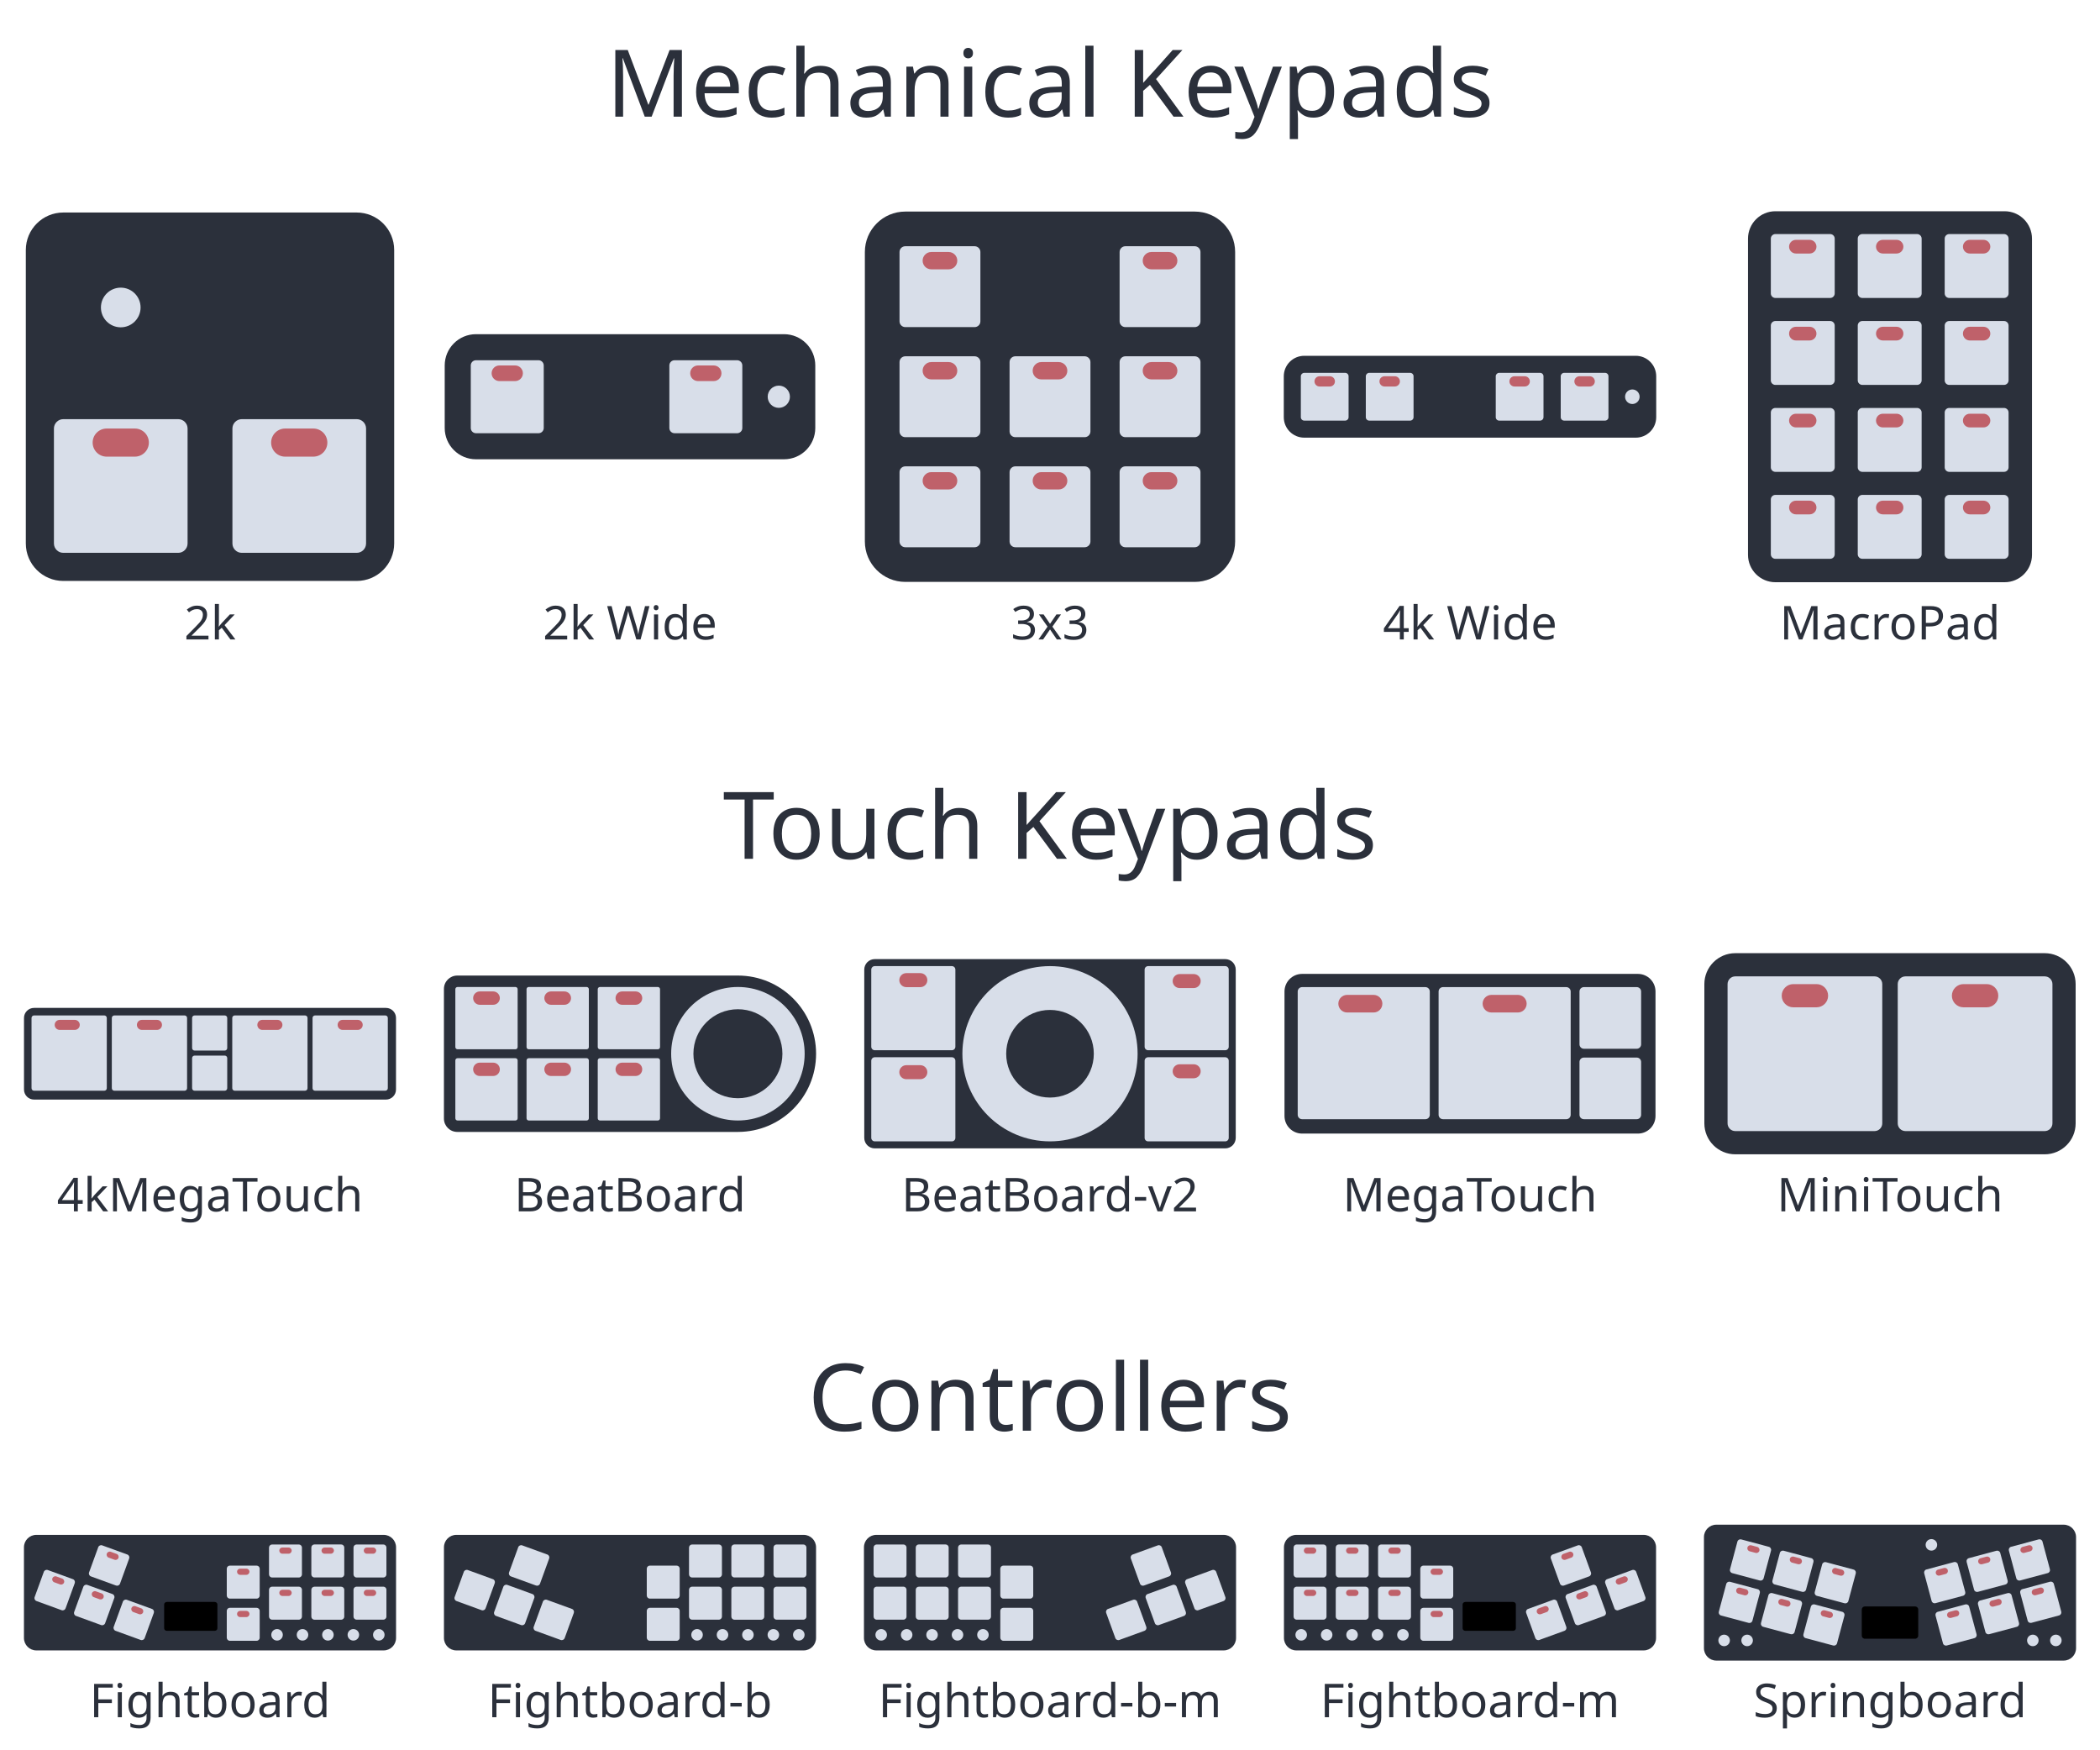
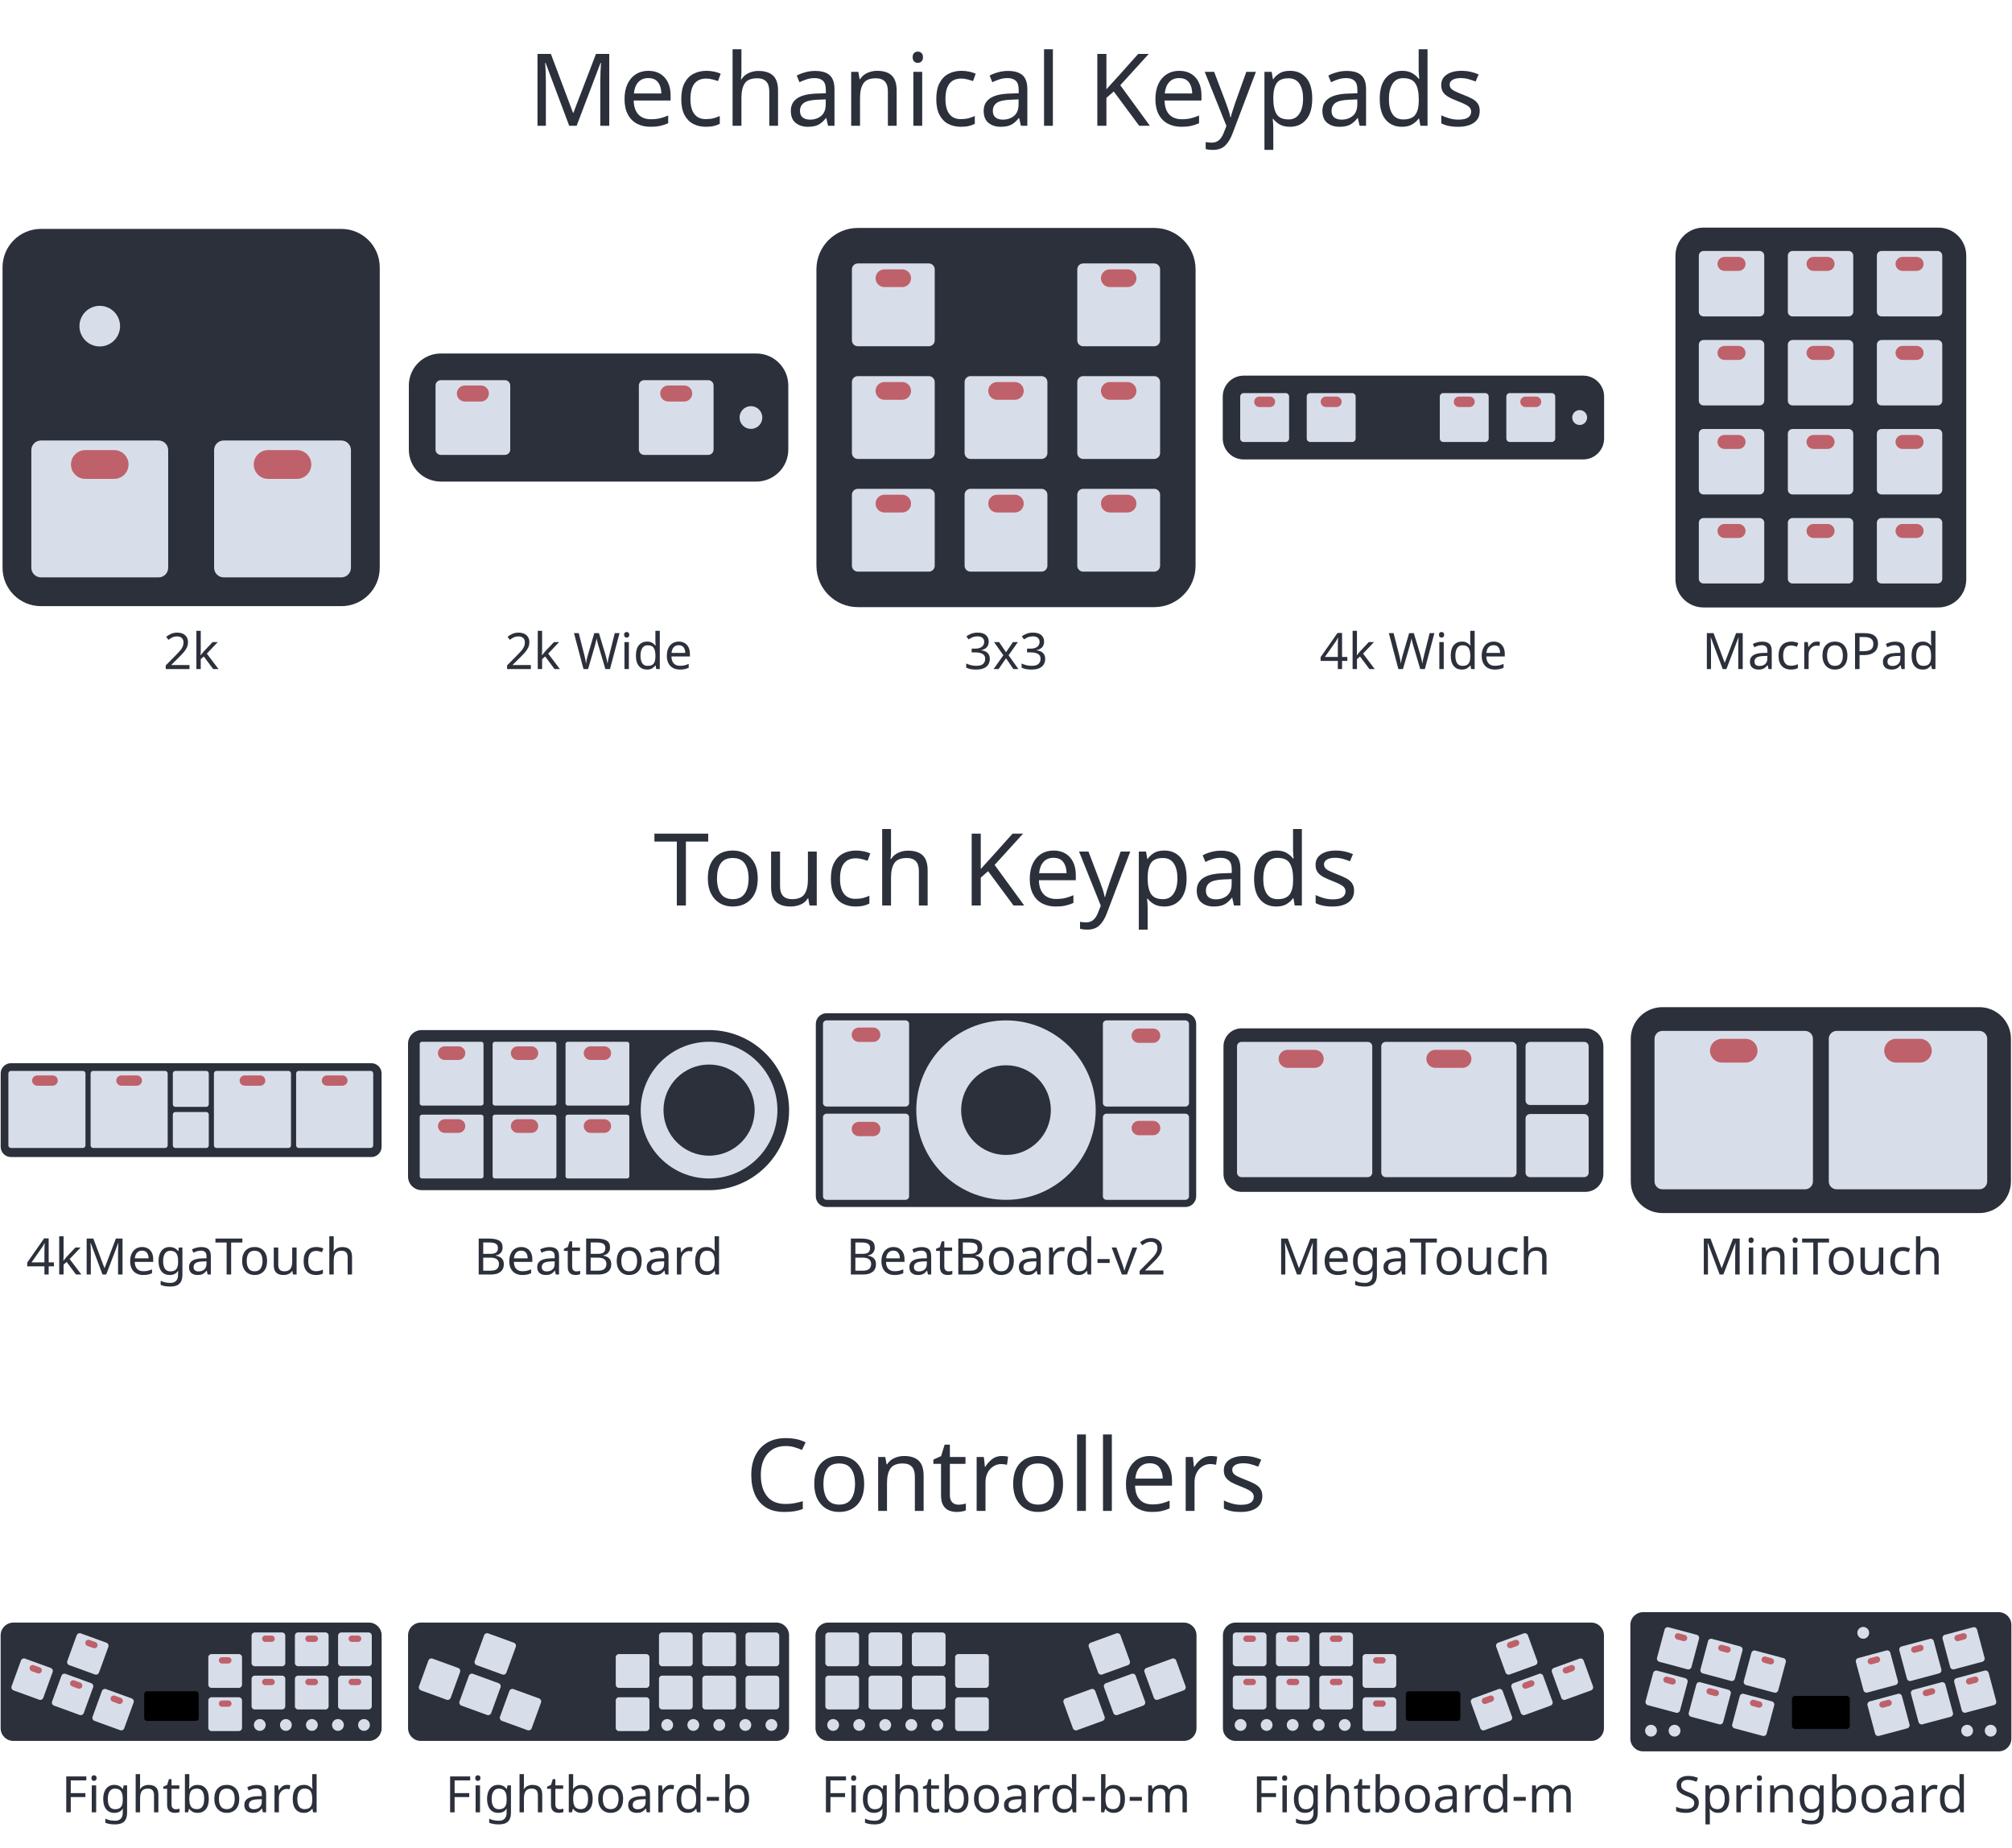
- <svg xmlns="http://www.w3.org/2000/svg" viewBox="0 0 900 749.837" width="900" height="749.837">
-   <text x="450" y="50" font-family="Nunito, sans-serif" font-size="40" fill="#2b303b" text-anchor="middle">Mechanical Keypads</text>
-   <g transform="translate(10.0023,90) scale(1.06245)">
+ <svg xmlns="http://www.w3.org/2000/svg" viewBox="0 0 800 734.545" width="800" height="734.545">
+   <text x="400" y="50" font-family="Nunito, sans-serif" font-size="40" fill="#2b303b" text-anchor="middle">Mechanical Keypads</text>
+   <g transform="translate(0.00220034,90) scale(1.00933)">
    <g transform="translate(-0,-0)">
      <g transform="translate(1,1)">
        <rect x="0" y="0" width="148.591" height="148.595" rx="15.118" ry="15.118" style="fill:#2b303b;stroke:none" />
      </g>
      <g transform="translate(1,1)">
        <rect x="11.339" y="83.343" width="53.913" height="53.913" rx="3.78" ry="3.78" style="fill:#d8dee9;stroke:none" />
        <rect x="83.339" y="83.343" width="53.913" height="53.913" rx="3.78" ry="3.78" style="fill:#d8dee9;stroke:none" />
        <circle cx="38.295" cy="38.3" r="8" style="fill:#d8dee9;stroke:none" />
      </g>
      <g transform="translate(1,1)">
        <rect x="26.957" y="87.123" width="22.677" height="11.339" rx="5.669" ry="5.669" style="fill:#bf616a;stroke:none" />
        <rect x="98.957" y="87.123" width="22.677" height="11.339" rx="5.669" ry="5.669" style="fill:#bf616a;stroke:none" />
      </g>
    </g>
  </g>
-   <text x="90" y="274" font-family="Nunito, sans-serif" font-size="20" fill="#2b303b" text-anchor="middle">2k</text>
-   <g transform="translate(190,142.607) scale(0.591007)">
+   <text x="76" y="266" font-family="Nunito, sans-serif" font-size="20" fill="#2b303b" text-anchor="middle">2k</text>
+   <g transform="translate(162,139.976) scale(0.561457)">
    <g transform="translate(-0,-0)">
      <rect x="1" y="1" width="268.724" height="90.7" rx="22.677" ry="22.677" style="fill:#2b303b;stroke:none" />
      <g>
        <rect x="19.898" y="19.89" width="52.913" height="52.92" rx="3.78" ry="3.78" style="fill:#d8dee9;stroke:none" />
        <rect x="163.897" y="19.89" width="52.914" height="52.92" rx="3.78" ry="3.78" style="fill:#d8dee9;stroke:none" />
        <ellipse rx="8.059" ry="8.059" cx="243.268" cy="46.35" style="fill:#d8dee9;stroke:none" />
      </g>
      <g>
        <rect x="35.016" y="23.67" width="22.677" height="11.339" rx="5.669" ry="5.669" style="fill:#bf616a;stroke:none" />
        <rect x="179.016" y="23.67" width="22.677" height="11.339" rx="5.669" ry="5.669" style="fill:#bf616a;stroke:none" />
      </g>
    </g>
  </g>
-   <text x="270" y="274" font-family="Nunito, sans-serif" font-size="20" fill="#2b303b" text-anchor="middle">2k Wide</text>
-   <g transform="translate(370,90) scale(2.47566)">
+   <text x="238" y="266" font-family="Nunito, sans-serif" font-size="20" fill="#2b303b" text-anchor="middle">2k Wide</text>
+   <g transform="translate(324,90) scale(2.35188)">
    <g transform="translate(-0,-0)">
      <rect x="29.525" y="64.73" width="64.1" height="64.1" ry="7" transform="translate(-29.2602,-64.46494)" style="fill:#2b303b;stroke:none" />
      <g transform="translate(-29.2602,-64.46494)">
        <rect x="35.525" y="70.73" width="14" height="14" rx="1" ry="1" style="fill:#d8dee9;stroke:none" />
        <rect x="73.625" y="70.73" width="14" height="14" rx="1" ry="1" style="fill:#d8dee9;stroke:none" />
        <rect x="35.525" y="89.78" width="14" height="14" rx="1" ry="1" style="fill:#d8dee9;stroke:none" />
        <rect x="54.575" y="89.78" width="14" height="14" rx="1" ry="1" style="fill:#d8dee9;stroke:none" />
        <rect x="73.625" y="89.78" width="14" height="14" rx="1" ry="1" style="fill:#d8dee9;stroke:none" />
        <rect x="35.525" y="108.83" width="14" height="14" rx="1" ry="1" style="fill:#d8dee9;stroke:none" />
        <rect x="54.575" y="108.83" width="14" height="14" rx="1" ry="1" style="fill:#d8dee9;stroke:none" />
        <rect x="73.625" y="108.83" width="14" height="14" rx="1" ry="1" style="fill:#d8dee9;stroke:none" />
      </g>
      <g>
        <rect x="39.525" y="71.73" width="6" height="3" rx="1.5" ry="1.5" transform="translate(-29.2602,-64.46494)" style="fill:#bf616a;stroke:none" />
        <rect x="77.625" y="71.73" width="6" height="3" rx="1.5" ry="1.5" transform="translate(-29.2602,-64.46494)" style="fill:#bf616a;stroke:none" />
        <rect x="39.525" y="90.78" width="6" height="3" rx="1.5" ry="1.5" transform="translate(-29.2602,-64.46494)" style="fill:#bf616a;stroke:none" />
        <rect x="58.575" y="90.78" width="6" height="3" rx="1.5" ry="1.5" transform="translate(-29.2602,-64.46494)" style="fill:#bf616a;stroke:none" />
        <rect x="77.625" y="90.78" width="6" height="3" rx="1.5" ry="1.5" transform="translate(-29.2602,-64.46494)" style="fill:#bf616a;stroke:none" />
        <rect x="39.525" y="109.83" width="6" height="3" rx="1.5" ry="1.5" transform="translate(-29.2602,-64.46494)" style="fill:#bf616a;stroke:none" />
        <rect x="58.575" y="109.83" width="6" height="3" rx="1.5" ry="1.5" transform="translate(-29.2602,-64.46494)" style="fill:#bf616a;stroke:none" />
        <rect x="77.625" y="109.83" width="6" height="3" rx="1.5" ry="1.5" transform="translate(-29.2602,-64.46494)" style="fill:#bf616a;stroke:none" />
      </g>
    </g>
  </g>
-   <text x="450" y="274" font-family="Nunito, sans-serif" font-size="20" fill="#2b303b" text-anchor="middle">3x3</text>
-   <g transform="translate(550,152.268) scale(0.386731)">
+   <text x="400" y="266" font-family="Nunito, sans-serif" font-size="20" fill="#2b303b" text-anchor="middle">3x3</text>
+   <g transform="translate(486,149.155) scale(0.367394)">
    <g transform="translate(-0,-0)">
      <rect x="0.5" y="0.5" width="412.724" height="90.7" rx="22.677" ry="22.677" style="fill:#2b303b;stroke:none" />
      <g>
        <rect x="19.398" y="19.39" width="52.913" height="52.92" rx="3.78" ry="3.78" style="fill:#d8dee9;stroke:none" />
        <rect x="91.398" y="19.39" width="52.913" height="52.92" rx="3.78" ry="3.78" style="fill:#d8dee9;stroke:none" />
        <rect x="235.397" y="19.39" width="52.914" height="52.92" rx="3.78" ry="3.78" style="fill:#d8dee9;stroke:none" />
        <rect x="307.397" y="19.39" width="52.914" height="52.92" rx="3.78" ry="3.78" style="fill:#d8dee9;stroke:none" />
        <ellipse rx="8.059" ry="8.059" cx="386.768" cy="45.85" style="fill:#d8dee9;stroke:none" />
      </g>
      <g>
        <rect x="34.516" y="23.17" width="22.677" height="11.339" rx="5.669" ry="5.669" style="fill:#bf616a;stroke:none" />
        <rect x="106.516" y="23.17" width="22.677" height="11.339" rx="5.669" ry="5.669" style="fill:#bf616a;stroke:none" />
        <rect x="250.516" y="23.17" width="22.677" height="11.339" rx="5.669" ry="5.669" style="fill:#bf616a;stroke:none" />
        <rect x="322.516" y="23.17" width="22.677" height="11.339" rx="5.669" ry="5.669" style="fill:#bf616a;stroke:none" />
      </g>
    </g>
  </g>
-   <text x="630" y="274" font-family="Nunito, sans-serif" font-size="20" fill="#2b303b" text-anchor="middle">4k Wide</text>
-   <g transform="translate(748.628,90) scale(0.517456)">
+   <text x="562" y="266" font-family="Nunito, sans-serif" font-size="20" fill="#2b303b" text-anchor="middle">4k Wide</text>
+   <g transform="translate(665.696,90) scale(0.491583)">
    <g transform="translate(-0,-0)">
      <rect x="1" y="1" width="235.208" height="307.205" rx="22.677" ry="22.677" style="fill:#2b303b;stroke:none" />
      <g transform="translate(0.5,0.5)">
        <rect x="19.397" y="19.398" width="52.913" height="52.917" rx="3.78" ry="3.78" style="fill:#d8dee9;stroke:none" />
        <rect x="91.397" y="19.398" width="52.913" height="52.917" rx="3.78" ry="3.78" style="fill:#d8dee9;stroke:none" />
        <rect x="163.397" y="19.398" width="52.913" height="52.917" rx="3.78" ry="3.78" style="fill:#d8dee9;stroke:none" />
        <rect x="19.397" y="91.395" width="52.913" height="52.92" rx="3.78" ry="3.78" style="fill:#d8dee9;stroke:none" />
        <rect x="91.397" y="91.395" width="52.913" height="52.92" rx="3.78" ry="3.78" style="fill:#d8dee9;stroke:none" />
        <rect x="163.397" y="91.395" width="52.913" height="52.92" rx="3.78" ry="3.78" style="fill:#d8dee9;stroke:none" />
        <rect x="19.397" y="163.395" width="52.913" height="52.92" rx="3.78" ry="3.78" style="fill:#d8dee9;stroke:none" />
        <rect x="91.397" y="163.395" width="52.913" height="52.92" rx="3.78" ry="3.78" style="fill:#d8dee9;stroke:none" />
        <rect x="163.397" y="163.395" width="52.913" height="52.92" rx="3.78" ry="3.78" style="fill:#d8dee9;stroke:none" />
        <rect x="19.397" y="235.395" width="52.913" height="52.92" rx="3.78" ry="3.78" style="fill:#d8dee9;stroke:none" />
        <rect x="91.397" y="235.395" width="52.913" height="52.92" rx="3.78" ry="3.78" style="fill:#d8dee9;stroke:none" />
        <rect x="163.397" y="235.395" width="52.913" height="52.92" rx="3.78" ry="3.78" style="fill:#d8dee9;stroke:none" />
      </g>
      <g transform="translate(0.5,0.5)">
        <rect x="34.515" y="24.178" width="22.677" height="11.339" rx="5.669" ry="5.669" style="fill:#bf616a;stroke:none" />
        <rect x="106.515" y="24.178" width="22.677" height="11.339" rx="5.669" ry="5.669" style="fill:#bf616a;stroke:none" />
        <rect x="178.515" y="24.178" width="22.677" height="11.339" rx="5.669" ry="5.669" style="fill:#bf616a;stroke:none" />
        <rect x="34.515" y="96.175" width="22.677" height="11.339" rx="5.669" ry="5.669" style="fill:#bf616a;stroke:none" />
        <rect x="106.515" y="96.175" width="22.677" height="11.339" rx="5.669" ry="5.669" style="fill:#bf616a;stroke:none" />
        <rect x="178.515" y="96.175" width="22.677" height="11.339" rx="5.669" ry="5.669" style="fill:#bf616a;stroke:none" />
        <rect x="34.515" y="168.175" width="22.677" height="11.339" rx="5.669" ry="5.669" style="fill:#bf616a;stroke:none" />
        <rect x="106.515" y="168.175" width="22.677" height="11.339" rx="5.669" ry="5.669" style="fill:#bf616a;stroke:none" />
        <rect x="178.515" y="168.175" width="22.677" height="11.339" rx="5.669" ry="5.669" style="fill:#bf616a;stroke:none" />
        <rect x="34.515" y="240.175" width="22.677" height="11.339" rx="5.669" ry="5.669" style="fill:#bf616a;stroke:none" />
        <rect x="106.516" y="240.175" width="22.677" height="11.339" rx="5.669" ry="5.669" style="fill:#bf616a;stroke:none" />
        <rect x="178.515" y="240.175" width="22.677" height="11.339" rx="5.669" ry="5.669" style="fill:#bf616a;stroke:none" />
      </g>
    </g>
  </g>
-   <text x="810" y="274" font-family="Nunito, sans-serif" font-size="20" fill="#2b303b" text-anchor="middle">MacroPad</text>
-   <text x="450" y="368" font-family="Nunito, sans-serif" font-size="40" fill="#2b303b" text-anchor="middle">Touch Keypads</text>
-   <g transform="translate(10,431.607) scale(0.28451)">
+   <text x="724" y="266" font-family="Nunito, sans-serif" font-size="20" fill="#2b303b" text-anchor="middle">MacroPad</text>
+   <text x="400" y="360" font-family="Nunito, sans-serif" font-size="40" fill="#2b303b" text-anchor="middle">Touch Keypads</text>
+   <g transform="translate(0,422.426) scale(0.270285)">
    <g transform="translate(-0,-0)">
      <g transform="translate(69.0315,-1053.49)">
        <rect x="-68.032" y="1054.49" width="560.37" height="138.06" rx="15.118" ry="15.118" style="fill:#2b303b;stroke:none" />
        <rect x="-56.693" y="1065.83" width="113.386" height="113.38" rx="3.78" ry="3.78" style="fill:#d8dee9;stroke:none" />
        <rect x="64.252" y="1065.83" width="113.386" height="113.38" rx="3.78" ry="3.78" style="fill:#d8dee9;stroke:none" />
        <rect x="185.197" y="1065.83" width="52.913" height="52.91" rx="3.78" ry="3.78" style="fill:#d8dee9;stroke:none" />
        <rect x="185.197" y="1126.3" width="52.913" height="52.91" rx="3.78" ry="3.78" style="fill:#d8dee9;stroke:none" />
        <rect x="314.7" y="12.34" width="113.386" height="113.38" rx="3.78" ry="3.78" transform="translate(-69.0315,1053.49)" style="fill:#d8dee9;stroke:none" />
        <rect x="435.645" y="12.34" width="113.386" height="113.38" rx="3.78" ry="3.78" transform="translate(-69.0315,1053.49)" style="fill:#d8dee9;stroke:none" />
        <rect x="-21.812" y="1072.499" width="37.795" height="15.118" rx="7.559" ry="7.559" style="fill:#bf616a;stroke:none" />
        <rect x="102.047" y="1072.499" width="37.795" height="15.118" rx="7.559" ry="7.559" style="fill:#bf616a;stroke:none" />
        <rect x="352.496" y="19.009" width="37.795" height="15.118" rx="7.559" ry="7.559" transform="translate(-69.0315,1053.49)" style="fill:#bf616a;stroke:none" />
        <rect x="473.441" y="19.009" width="37.795" height="15.118" rx="7.559" ry="7.559" transform="translate(-69.0315,1053.49)" style="fill:#bf616a;stroke:none" />
      </g>
    </g>
  </g>
-   <text x="90" y="519.062" font-family="Nunito, sans-serif" font-size="20" fill="#2b303b" text-anchor="middle">4kMegaTouch</text>
-   <g transform="translate(190,417.778) scale(0.252294)">
+   <text x="76" y="506.709" font-family="Nunito, sans-serif" font-size="20" fill="#2b303b" text-anchor="middle">4kMegaTouch</text>
+   <g transform="translate(162,409.289) scale(0.239679)">
    <g transform="translate(-0,-0)">
      <path x="0" y="0" width="632.181" height="265.567" rx="0" ry="0" d="M 22.677,0 H 499.397 A 132.784,132.784 45 0 1 632.181,132.784 132.783,132.783 135 0 1 499.398,265.567 H 22.677 A 22.677,22.677 45 0 1 0,242.89 V 22.677 A 22.677,22.677 135 0 1 22.677,0 Z" transform="translate(1,1)" style="fill:#2b303b;stroke:none" />
      <g>
        <rect x="20.398" y="20.398" width="105.827" height="105.827" rx="3.78" ry="3.78" style="fill:#d8dee9;stroke:none" />
        <rect x="141.343" y="20.398" width="105.827" height="105.827" rx="3.78" ry="3.78" style="fill:#d8dee9;stroke:none" />
        <rect x="262.288" y="20.398" width="105.827" height="105.827" rx="3.78" ry="3.78" style="fill:#d8dee9;stroke:none" />
        <rect x="262.288" y="141.343" width="105.827" height="105.827" rx="3.78" ry="3.78" style="fill:#d8dee9;stroke:none" />
        <rect x="141.343" y="141.343" width="105.827" height="105.827" rx="3.78" ry="3.78" style="fill:#d8dee9;stroke:none" />
        <rect x="20.398" y="141.343" width="105.827" height="105.827" rx="3.78" ry="3.78" style="fill:#d8dee9;stroke:none" />
        <path d="M 500.398,20.396 A 113.386,113.386 0 0 0 387.012,133.783 113.386,113.386 0 0 0 500.398,247.17 113.386,113.386 0 0 0 613.783,133.783 113.386,113.386 0 0 0 500.398,20.396 Z m 0,37.797 a 75.591,75.591 0 0 1 75.59,75.59 75.591,75.591 0 0 1 -75.59,75.592 75.591,75.591 0 0 1 -75.592,-75.592 75.591,75.591 0 0 1 75.592,-75.59 z" style="fill:#d8dee9;stroke:none" />
      </g>
      <g>
        <rect x="50.634" y="27.957" width="45.354" height="22.677" rx="11.339" ry="11.339" style="fill:#bf616a;stroke:none" />
        <rect x="171.579" y="27.957" width="45.354" height="22.677" rx="11.339" ry="11.339" style="fill:#bf616a;stroke:none" />
        <rect x="292.524" y="27.957" width="45.354" height="22.677" rx="11.339" ry="11.339" style="fill:#bf616a;stroke:none" />
        <rect x="292.524" y="148.902" width="45.354" height="22.677" rx="11.339" ry="11.339" style="fill:#bf616a;stroke:none" />
        <rect x="171.579" y="148.902" width="45.354" height="22.677" rx="11.339" ry="11.339" style="fill:#bf616a;stroke:none" />
        <rect x="50.634" y="148.902" width="45.354" height="22.677" rx="11.339" ry="11.339" style="fill:#bf616a;stroke:none" />
      </g>
    </g>
  </g>
-   <text x="270" y="519.062" font-family="Nunito, sans-serif" font-size="20" fill="#2b303b" text-anchor="middle">BeatBoard</text>
-   <g transform="translate(370,410.581) scale(0.397387)">
+   <text x="238" y="506.709" font-family="Nunito, sans-serif" font-size="20" fill="#2b303b" text-anchor="middle">BeatBoard</text>
+   <g transform="translate(324,402.452) scale(0.377518)">
    <g transform="translate(-0,-0)">
      <rect x="1" y="1" width="400.63" height="204.094" rx="11.339" ry="11.339" style="fill:#2b303b;stroke:none" />
      <g>
        <path d="m 201.314,8.559 a 94.488,94.488 0 0 0 -94.488,94.488 94.488,94.488 0 0 0 94.488,94.488 94.488,94.488 0 0 0 94.489,-94.488 94.488,94.488 0 0 0 -94.489,-94.488 z m 0,47.245 a 47.244,47.244 0 0 1 47.245,47.243 47.244,47.244 0 0 1 -47.245,47.243 47.244,47.244 0 0 1 -47.244,-47.243 47.244,47.244 0 0 1 47.244,-47.243 z" style="fill:#d8dee9;stroke:none" />
        <rect x="8.559" y="8.559" width="90.709" height="90.709" rx="3.78" ry="3.78" style="fill:#d8dee9;stroke:none" />
        <rect x="8.559" y="106.827" width="90.709" height="90.709" rx="3.78" ry="3.78" style="fill:#d8dee9;stroke:none" />
        <rect x="303.362" y="8.559" width="90.709" height="90.709" rx="3.78" ry="3.78" style="fill:#d8dee9;stroke:none" />
        <rect x="303.362" y="106.827" width="90.709" height="90.709" rx="3.78" ry="3.78" style="fill:#d8dee9;stroke:none" />
      </g>
      <g>
        <rect x="38.795" y="16.118" width="30.236" height="15.118" rx="7.559" ry="7.559" style="fill:#bf616a;stroke:none" />
        <rect x="38.795" y="115.386" width="30.236" height="15.118" rx="7.559" ry="7.559" style="fill:#bf616a;stroke:none" />
        <rect x="333.599" y="17.118" width="30.236" height="15.118" rx="7.559" ry="7.559" style="fill:#bf616a;stroke:none" />
        <rect x="333.599" y="114.386" width="30.236" height="15.118" rx="7.559" ry="7.559" style="fill:#bf616a;stroke:none" />
      </g>
    </g>
  </g>
-   <text x="450" y="519.062" font-family="Nunito, sans-serif" font-size="20" fill="#2b303b" text-anchor="middle">BeatBoard-v2</text>
-   <g transform="translate(550,416.818) scale(0.499251)">
+   <text x="400" y="506.709" font-family="Nunito, sans-serif" font-size="20" fill="#2b303b" text-anchor="middle">BeatBoard-v2</text>
+   <g transform="translate(486,408.377) scale(0.474289)">
    <g transform="translate(-0,-0)">
      <g transform="translate(69.0315,-1053.49)">
        <rect x="-68.032" y="1054.49" width="318.48" height="137.06" rx="15.118" ry="15.118" style="fill:#2b303b;stroke:none" />
        <rect x="-56.693" y="1065.83" width="113.386" height="113.38" rx="3.78" ry="3.78" style="fill:#d8dee9;stroke:none" />
        <rect x="64.252" y="1065.83" width="113.386" height="113.38" rx="3.78" ry="3.78" style="fill:#d8dee9;stroke:none" />
        <rect x="185.197" y="1065.83" width="52.913" height="52.91" rx="3.78" ry="3.78" style="fill:#d8dee9;stroke:none" />
        <rect x="185.197" y="1126.3" width="52.913" height="52.91" rx="3.78" ry="3.78" style="fill:#d8dee9;stroke:none" />
        <rect x="-21.812" y="1072.499" width="37.795" height="15.118" rx="7.559" ry="7.559" style="fill:#bf616a;stroke:none" />
        <rect x="102.047" y="1072.499" width="37.795" height="15.118" rx="7.559" ry="7.559" style="fill:#bf616a;stroke:none" />
      </g>
    </g>
  </g>
-   <text x="630" y="519.062" font-family="Nunito, sans-serif" font-size="20" fill="#2b303b" text-anchor="middle">MegaTouch</text>
-   <g transform="translate(730,408) scale(0.877109)">
+   <text x="562" y="506.709" font-family="Nunito, sans-serif" font-size="20" fill="#2b303b" text-anchor="middle">MegaTouch</text>
+   <g transform="translate(648,400) scale(0.833254)">
    <g transform="translate(-0,-0)">
      <g>
        <rect x="0.5" y="0.5" width="181.417" height="98.26" rx="15.118" ry="15.118" style="fill:#2b303b;stroke:none" />
        <rect x="11.839" y="11.83" width="75.591" height="75.59" rx="3.78" ry="3.78" style="fill:#d8dee9;stroke:none" />
        <rect x="94.988" y="11.83" width="75.591" height="75.59" rx="3.78" ry="3.78" style="fill:#d8dee9;stroke:none" />
        <rect x="38.295" y="15.61" width="22.677" height="11.339" rx="5.669" ry="5.669" style="fill:#bf616a;stroke:none" />
        <rect x="121.445" y="15.61" width="22.677" height="11.339" rx="5.669" ry="5.669" style="fill:#bf616a;stroke:none" />
      </g>
    </g>
  </g>
-   <text x="810" y="519.062" font-family="Nunito, sans-serif" font-size="20" fill="#2b303b" text-anchor="middle">MiniTouch</text>
-   <text x="450" y="613.062" font-family="Nunito, sans-serif" font-size="40" fill="#2b303b" text-anchor="middle">Controllers</text>
-   <g transform="translate(10,657.425) scale(0.265781)">
+   <text x="724" y="506.709" font-family="Nunito, sans-serif" font-size="20" fill="#2b303b" text-anchor="middle">MiniTouch</text>
+   <text x="400" y="600.709" font-family="Nunito, sans-serif" font-size="40" fill="#2b303b" text-anchor="middle">Controllers</text>
+   <g transform="translate(0,644.853) scale(0.252492)">
    <g transform="translate(-0,-0)">
      <rect x="1" y="1" width="600" height="186.31" rx="20" ry="20" style="fill:#2b303b;stroke:none" />
      <g transform="translate(1,1)">
        <rect x="226.062" y="108.15" width="85.863" height="46.585" rx="4.531" ry="3.999" style="fill:#000000;stroke:none" />
      </g>
      <g transform="translate(1,1)">
        <rect x="327.043" y="49.576" width="53.09" height="53.219" rx="5" ry="5" style="fill:#d8dee9;stroke:none" />
        <rect x="395.159" y="15.519" width="53.09" height="53.219" rx="5" ry="5" style="fill:#d8dee9;stroke:none" />
        <rect x="463.403" y="15.459" width="53.09" height="53.219" rx="5" ry="5" style="fill:#d8dee9;stroke:none" />
        <rect x="531.389" y="15.523" width="53.09" height="53.219" rx="5" ry="5" style="fill:#d8dee9;stroke:none" />
        <rect x="531.389" y="83.509" width="53.09" height="53.219" rx="5" ry="5" style="fill:#d8dee9;stroke:none" />
        <rect x="463.403" y="83.574" width="53.09" height="53.219" rx="5" ry="5" style="fill:#d8dee9;stroke:none" />
        <rect x="395.159" y="83.51" width="53.09" height="53.219" rx="5" ry="5" style="fill:#d8dee9;stroke:none" />
        <rect x="327.043" y="117.567" width="53.09" height="53.219" rx="5" ry="5" style="fill:#d8dee9;stroke:none" />
        <rect x="186.728" y="41.631" width="53.09" height="53.219" rx="5" ry="5" transform="rotate(20)" style="fill:#d8dee9;stroke:none" />
        <rect x="118.614" y="40.876" width="53.09" height="53.219" rx="5" ry="5" transform="rotate(20)" style="fill:#d8dee9;stroke:none" />
        <rect x="50.506" y="40.137" width="53.09" height="53.219" rx="5" ry="5" transform="rotate(20)" style="fill:#d8dee9;stroke:none" />
        <rect x="119.366" y="-27.225" width="53.09" height="53.219" rx="5" ry="5" transform="rotate(20)" style="fill:#d8dee9;stroke:none" />
        <ellipse rx="9.3" ry="9.29" cx="572.204" cy="161.181" style="fill:#d8dee9;stroke:none" />
        <ellipse rx="9.3" ry="9.29" cx="408.116" cy="161.181" style="fill:#d8dee9;stroke:none" />
        <ellipse rx="9.3" ry="9.29" cx="449.179" cy="161.181" style="fill:#d8dee9;stroke:none" />
        <ellipse rx="9.3" ry="9.29" cx="490.144" cy="161.181" style="fill:#d8dee9;stroke:none" />
        <ellipse rx="9.3" ry="9.29" cx="531.174" cy="161.181" style="fill:#d8dee9;stroke:none" />
      </g>
      <g transform="translate(1,1)">
        <rect x="343.588" y="54.447" width="20" height="10" rx="5" ry="5" style="fill:#bf616a;stroke:none" />
        <rect x="411.704" y="20.39" width="20" height="10" rx="5" ry="5" style="fill:#bf616a;stroke:none" />
        <rect x="479.819" y="20.394" width="20" height="10" rx="5" ry="5" style="fill:#bf616a;stroke:none" />
        <rect x="547.934" y="20.394" width="20" height="10" rx="5" ry="5" style="fill:#bf616a;stroke:none" />
        <rect x="547.934" y="88.509" width="20" height="10" rx="5" ry="5" style="fill:#bf616a;stroke:none" />
        <rect x="479.819" y="88.509" width="20" height="10" rx="5" ry="5" style="fill:#bf616a;stroke:none" />
        <rect x="411.703" y="88.51" width="20" height="10" rx="5" ry="5" style="fill:#bf616a;stroke:none" />
        <rect x="343.588" y="122.567" width="20" height="10" rx="5" ry="5" style="fill:#bf616a;stroke:none" />
        <rect x="135.911" y="-22.225" width="20" height="10" rx="5" ry="5" transform="rotate(20)" style="fill:#bf616a;stroke:none" />
        <rect x="135.159" y="45.876" width="20" height="10" rx="5" ry="5" transform="rotate(20)" style="fill:#bf616a;stroke:none" />
        <rect x="67.051" y="45.137" width="20" height="10" rx="5" ry="5" transform="rotate(20)" style="fill:#bf616a;stroke:none" />
        <rect x="203.273" y="46.631" width="20" height="10" rx="5" ry="5" transform="rotate(20)" style="fill:#bf616a;stroke:none" />
      </g>
    </g>
  </g>
-   <text x="90" y="735.837" font-family="Nunito, sans-serif" font-size="20" fill="#2b303b" text-anchor="middle">Fightboard</text>
-   <g transform="translate(190,657.425) scale(0.265781)">
+   <text x="76" y="720.545" font-family="Nunito, sans-serif" font-size="20" fill="#2b303b" text-anchor="middle">Fightboard</text>
+   <g transform="translate(162,644.853) scale(0.252492)">
    <g transform="translate(-0,-0)">
      <rect x="1" y="1" width="600" height="186.31" rx="20" ry="20" style="fill:#2b303b;stroke:none" />
      <g transform="translate(1,1)">
        <rect x="327.043" y="49.576" width="53.09" height="53.219" rx="5" ry="5" style="fill:#d8dee9;stroke:none" />
        <rect x="395.159" y="15.519" width="53.09" height="53.219" rx="5" ry="5" style="fill:#d8dee9;stroke:none" />
        <rect x="463.403" y="15.459" width="53.09" height="53.219" rx="5" ry="5" style="fill:#d8dee9;stroke:none" />
        <rect x="531.389" y="15.523" width="53.09" height="53.219" rx="5" ry="5" style="fill:#d8dee9;stroke:none" />
        <rect x="531.389" y="83.509" width="53.09" height="53.219" rx="5" ry="5" style="fill:#d8dee9;stroke:none" />
        <rect x="463.403" y="83.574" width="53.09" height="53.219" rx="5" ry="5" style="fill:#d8dee9;stroke:none" />
        <rect x="395.159" y="83.51" width="53.09" height="53.219" rx="5" ry="5" style="fill:#d8dee9;stroke:none" />
        <rect x="327.043" y="117.567" width="53.09" height="53.219" rx="5" ry="5" style="fill:#d8dee9;stroke:none" />
        <rect x="186.728" y="41.631" width="53.09" height="53.219" rx="5" ry="5" transform="rotate(20)" style="fill:#d8dee9;stroke:none" />
        <rect x="118.614" y="40.876" width="53.09" height="53.219" rx="5" ry="5" transform="rotate(20)" style="fill:#d8dee9;stroke:none" />
        <rect x="50.506" y="40.137" width="53.09" height="53.219" rx="5" ry="5" transform="rotate(20)" style="fill:#d8dee9;stroke:none" />
        <rect x="119.366" y="-27.225" width="53.09" height="53.219" rx="5" ry="5" transform="rotate(20)" style="fill:#d8dee9;stroke:none" />
        <ellipse rx="9.3" ry="9.29" cx="572.204" cy="161.181" style="fill:#d8dee9;stroke:none" />
        <ellipse rx="9.3" ry="9.29" cx="408.116" cy="161.181" style="fill:#d8dee9;stroke:none" />
        <ellipse rx="9.3" ry="9.29" cx="449.179" cy="161.181" style="fill:#d8dee9;stroke:none" />
        <ellipse rx="9.3" ry="9.29" cx="490.144" cy="161.181" style="fill:#d8dee9;stroke:none" />
        <ellipse rx="9.3" ry="9.29" cx="531.174" cy="161.181" style="fill:#d8dee9;stroke:none" />
      </g>
    </g>
  </g>
-   <text x="270" y="735.837" font-family="Nunito, sans-serif" font-size="20" fill="#2b303b" text-anchor="middle">Fightboard-b</text>
-   <g transform="translate(370,657.425) scale(0.265781)">
+   <text x="238" y="720.545" font-family="Nunito, sans-serif" font-size="20" fill="#2b303b" text-anchor="middle">Fightboard-b</text>
+   <g transform="translate(324,644.853) scale(0.252492)">
    <g transform="translate(-0,-0)">
      <rect x="-601" y="1" width="600" height="186.31" rx="20" ry="20" transform="scale(-1,1)" style="fill:#2b303b;stroke:none" />
      <g transform="translate(1,1)">
        <rect x="-272.957" y="49.576" width="53.09" height="53.219" rx="5" ry="5" transform="scale(-1,1)" style="fill:#d8dee9;stroke:none" />
        <rect x="-204.841" y="15.519" width="53.09" height="53.219" rx="5" ry="5" transform="scale(-1,1)" style="fill:#d8dee9;stroke:none" />
        <rect x="-136.597" y="15.459" width="53.09" height="53.219" rx="5" ry="5" transform="scale(-1,1)" style="fill:#d8dee9;stroke:none" />
        <rect x="-68.611" y="15.523" width="53.09" height="53.219" rx="5" ry="5" transform="scale(-1,1)" style="fill:#d8dee9;stroke:none" />
        <rect x="-68.611" y="83.509" width="53.09" height="53.219" rx="5" ry="5" transform="scale(-1,1)" style="fill:#d8dee9;stroke:none" />
        <rect x="-136.597" y="83.574" width="53.09" height="53.219" rx="5" ry="5" transform="scale(-1,1)" style="fill:#d8dee9;stroke:none" />
        <rect x="-204.841" y="83.51" width="53.09" height="53.219" rx="5" ry="5" transform="scale(-1,1)" style="fill:#d8dee9;stroke:none" />
        <rect x="-272.957" y="117.567" width="53.09" height="53.219" rx="5" ry="5" transform="scale(-1,1)" style="fill:#d8dee9;stroke:none" />
        <rect x="-377.088" y="246.843" width="53.09" height="53.219" rx="5" ry="5" transform="matrix(-0.9396926,0.3420201,0.3420201,0.9396926,0,0)" style="fill:#d8dee9;stroke:none" />
        <rect x="-445.201" y="246.088" width="53.09" height="53.219" rx="5" ry="5" transform="matrix(-0.9396926,0.3420201,0.3420201,0.9396926,0,0)" style="fill:#d8dee9;stroke:none" />
        <rect x="-513.31" y="245.349" width="53.09" height="53.219" rx="5" ry="5" transform="matrix(-0.9396926,0.3420201,0.3420201,0.9396926,0,0)" style="fill:#d8dee9;stroke:none" />
        <rect x="-444.45" y="177.987" width="53.09" height="53.219" rx="5" ry="5" transform="matrix(-0.9396926,0.3420201,0.3420201,0.9396926,0,0)" style="fill:#d8dee9;stroke:none" />
        <ellipse rx="9.3" ry="9.29" cx="191.884" cy="161.181" style="fill:#d8dee9;stroke:none" />
        <ellipse rx="9.3" ry="9.29" cx="27.796" cy="161.181" style="fill:#d8dee9;stroke:none" />
        <ellipse rx="9.3" ry="9.29" cx="68.858" cy="161.181" style="fill:#d8dee9;stroke:none" />
        <ellipse rx="9.3" ry="9.29" cx="109.823" cy="161.181" style="fill:#d8dee9;stroke:none" />
        <ellipse rx="9.3" ry="9.29" cx="150.853" cy="161.181" style="fill:#d8dee9;stroke:none" />
      </g>
    </g>
  </g>
-   <text x="450" y="735.837" font-family="Nunito, sans-serif" font-size="20" fill="#2b303b" text-anchor="middle">Fightboard-b-m</text>
-   <g transform="translate(550,657.425) scale(0.265781)">
+   <text x="400" y="720.545" font-family="Nunito, sans-serif" font-size="20" fill="#2b303b" text-anchor="middle">Fightboard-b-m</text>
+   <g transform="translate(486,644.853) scale(0.252492)">
    <g transform="translate(-0,-0)">
      <rect x="-601" y="1" width="600" height="186.31" rx="20" ry="20" transform="scale(-1,1)" style="fill:#2b303b;stroke:none" />
      <g transform="translate(1,1)">
        <rect x="-373.938" y="108.15" width="85.863" height="46.585" rx="4.531" ry="3.999" transform="scale(-1,1)" style="fill:#000000;stroke:none" />
      </g>
      <g transform="translate(1,1)">
        <rect x="-272.957" y="49.576" width="53.09" height="53.219" rx="5" ry="5" transform="scale(-1,1)" style="fill:#d8dee9;stroke:none" />
        <rect x="-204.841" y="15.519" width="53.09" height="53.219" rx="5" ry="5" transform="scale(-1,1)" style="fill:#d8dee9;stroke:none" />
        <rect x="-136.597" y="15.459" width="53.09" height="53.219" rx="5" ry="5" transform="scale(-1,1)" style="fill:#d8dee9;stroke:none" />
        <rect x="-68.611" y="15.523" width="53.09" height="53.219" rx="5" ry="5" transform="scale(-1,1)" style="fill:#d8dee9;stroke:none" />
        <rect x="-68.611" y="83.509" width="53.09" height="53.219" rx="5" ry="5" transform="scale(-1,1)" style="fill:#d8dee9;stroke:none" />
        <rect x="-136.597" y="83.574" width="53.09" height="53.219" rx="5" ry="5" transform="scale(-1,1)" style="fill:#d8dee9;stroke:none" />
        <rect x="-204.841" y="83.51" width="53.09" height="53.219" rx="5" ry="5" transform="scale(-1,1)" style="fill:#d8dee9;stroke:none" />
        <rect x="-272.957" y="117.567" width="53.09" height="53.219" rx="5" ry="5" transform="scale(-1,1)" style="fill:#d8dee9;stroke:none" />
        <rect x="-377.088" y="246.843" width="53.09" height="53.219" rx="5" ry="5" transform="matrix(-0.9396926,0.3420201,0.3420201,0.9396926,0,0)" style="fill:#d8dee9;stroke:none" />
        <rect x="-445.201" y="246.088" width="53.09" height="53.219" rx="5" ry="5" transform="matrix(-0.9396926,0.3420201,0.3420201,0.9396926,0,0)" style="fill:#d8dee9;stroke:none" />
        <rect x="-513.31" y="245.349" width="53.09" height="53.219" rx="5" ry="5" transform="matrix(-0.9396926,0.3420201,0.3420201,0.9396926,0,0)" style="fill:#d8dee9;stroke:none" />
        <rect x="-444.45" y="177.987" width="53.09" height="53.219" rx="5" ry="5" transform="matrix(-0.9396926,0.3420201,0.3420201,0.9396926,0,0)" style="fill:#d8dee9;stroke:none" />
        <ellipse rx="9.3" ry="9.29" cx="191.884" cy="161.181" style="fill:#d8dee9;stroke:none" />
        <ellipse rx="9.3" ry="9.29" cx="27.796" cy="161.181" style="fill:#d8dee9;stroke:none" />
        <ellipse rx="9.3" ry="9.29" cx="68.858" cy="161.181" style="fill:#d8dee9;stroke:none" />
        <ellipse rx="9.3" ry="9.29" cx="109.823" cy="161.181" style="fill:#d8dee9;stroke:none" />
        <ellipse rx="9.3" ry="9.29" cx="150.853" cy="161.181" style="fill:#d8dee9;stroke:none" />
      </g>
      <g transform="translate(1,1)">
        <rect x="-256.412" y="54.447" width="20" height="10" rx="5" ry="5" transform="scale(-1,1)" style="fill:#bf616a;stroke:none" />
        <rect x="-188.296" y="20.39" width="20" height="10" rx="5" ry="5" transform="scale(-1,1)" style="fill:#bf616a;stroke:none" />
        <rect x="-120.181" y="20.394" width="20" height="10" rx="5" ry="5" transform="scale(-1,1)" style="fill:#bf616a;stroke:none" />
        <rect x="-52.066" y="20.394" width="20" height="10" rx="5" ry="5" transform="scale(-1,1)" style="fill:#bf616a;stroke:none" />
        <rect x="-52.066" y="88.509" width="20" height="10" rx="5" ry="5" transform="scale(-1,1)" style="fill:#bf616a;stroke:none" />
        <rect x="-120.181" y="88.509" width="20" height="10" rx="5" ry="5" transform="scale(-1,1)" style="fill:#bf616a;stroke:none" />
        <rect x="-188.297" y="88.51" width="20" height="10" rx="5" ry="5" transform="scale(-1,1)" style="fill:#bf616a;stroke:none" />
        <rect x="-256.412" y="122.567" width="20" height="10" rx="5" ry="5" transform="scale(-1,1)" style="fill:#bf616a;stroke:none" />
        <rect x="-427.905" y="182.987" width="20" height="10" rx="5" ry="5" transform="matrix(-0.9396926,0.3420201,0.3420201,0.9396926,0,0)" style="fill:#bf616a;stroke:none" />
        <rect x="-428.656" y="251.088" width="20" height="10" rx="5" ry="5" transform="matrix(-0.9396926,0.3420201,0.3420201,0.9396926,0,0)" style="fill:#bf616a;stroke:none" />
        <rect x="-496.765" y="250.349" width="20" height="10" rx="5" ry="5" transform="matrix(-0.9396926,0.3420201,0.3420201,0.9396926,0,0)" style="fill:#bf616a;stroke:none" />
        <rect x="-360.543" y="251.843" width="20" height="10" rx="5" ry="5" transform="matrix(-0.9396926,0.3420201,0.3420201,0.9396926,0,0)" style="fill:#bf616a;stroke:none" />
      </g>
    </g>
  </g>
-   <text x="630" y="735.837" font-family="Nunito, sans-serif" font-size="20" fill="#2b303b" text-anchor="middle">Fightboard-m</text>
-   <g transform="translate(730,653.062) scale(0.265717)">
+   <text x="562" y="720.545" font-family="Nunito, sans-serif" font-size="20" fill="#2b303b" text-anchor="middle">Fightboard-m</text>
+   <g transform="translate(648,640.709) scale(0.252431)">
    <g transform="translate(-0,-0)">
      <rect x="1" y="1" width="600.145" height="219.193" rx="20" ry="20" style="fill:#2b303b;stroke:none" />
      <g>
        <rect x="255.543" y="132.851" width="91.059" height="52.091" rx="5" ry="5" style="fill:#000000;stroke:none" />
      </g>
      <g>
        <rect x="-116.544" y="8.102" width="56.119" height="56.253" rx="5" ry="5" transform="matrix(-0.9659258,-0.258819,-0.258819,0.9659258,0,0)" style="fill:#d8dee9;stroke:none" />
        <rect x="-187.376" y="8.024" width="56.119" height="56.253" rx="5" ry="5" transform="matrix(-0.9659258,-0.258819,-0.258819,0.9659258,0,0)" style="fill:#d8dee9;stroke:none" />
        <rect x="323.561" y="234.559" width="56.119" height="56.253" rx="5" ry="5" transform="rotate(-15)" style="fill:#d8dee9;stroke:none" />
        <rect x="-258.066" y="78.717" width="56.119" height="56.253" rx="5" ry="5" transform="matrix(-0.9659258,-0.258819,-0.258819,0.9659258,0,0)" style="fill:#d8dee9;stroke:none" />
        <rect x="-187.233" y="78.792" width="56.119" height="56.253" rx="5" ry="5" transform="matrix(-0.9659258,-0.258819,-0.258819,0.9659258,0,0)" style="fill:#d8dee9;stroke:none" />
        <rect x="-116.828" y="78.792" width="56.119" height="56.253" rx="5" ry="5" transform="matrix(-0.9659258,-0.258819,-0.258819,0.9659258,0,0)" style="fill:#d8dee9;stroke:none" />
        <rect x="323.561" y="163.87" width="56.119" height="56.253" rx="5" ry="5" transform="rotate(-15)" style="fill:#d8dee9;stroke:none" />
        <rect x="394.395" y="163.944" width="56.119" height="56.253" rx="5" ry="5" transform="rotate(-15)" style="fill:#d8dee9;stroke:none" />
        <rect x="464.941" y="163.875" width="56.119" height="56.253" rx="5" ry="5" transform="rotate(-15)" style="fill:#d8dee9;stroke:none" />
        <rect x="464.943" y="234.559" width="56.119" height="56.253" rx="5" ry="5" transform="rotate(-15)" style="fill:#d8dee9;stroke:none" />
        <rect x="394.391" y="234.646" width="56.119" height="56.253" rx="5" ry="5" transform="rotate(-15)" style="fill:#d8dee9;stroke:none" />
        <rect x="-258.067" y="8.179" width="56.119" height="56.253" rx="5" ry="5" transform="matrix(-0.9659258,-0.258819,-0.258819,0.9659258,0,0)" style="fill:#d8dee9;stroke:none" />
        <ellipse rx="9.302" ry="9.302" cx="33.542" cy="187.652" style="fill:#d8dee9;stroke:none" />
        <ellipse rx="9.302" ry="9.302" cx="70.625" cy="187.652" style="fill:#d8dee9;stroke:none" />
        <ellipse rx="9.302" ry="9.302" cx="531.47" cy="187.652" style="fill:#d8dee9;stroke:none" />
        <ellipse rx="9.302" ry="9.302" cx="568.578" cy="187.652" style="fill:#d8dee9;stroke:none" />
        <ellipse rx="9.302" ry="9.302" cx="367.842" cy="33.54" style="fill:#d8dee9;stroke:none" />
      </g>
      <g>
        <rect x="-240.008" y="13.179" width="20" height="10" rx="5" ry="5" transform="matrix(-0.9659258,-0.258819,-0.258819,0.9659258,0,0)" style="fill:#bf616a;stroke:none" />
        <rect x="-169.316" y="13.024" width="20" height="10" rx="5" ry="5" transform="matrix(-0.9659258,-0.258819,-0.258819,0.9659258,0,0)" style="fill:#bf616a;stroke:none" />
        <rect x="-98.484" y="13.102" width="20" height="10" rx="5" ry="5" transform="matrix(-0.9659258,-0.258819,-0.258819,0.9659258,0,0)" style="fill:#bf616a;stroke:none" />
        <rect x="-98.768" y="83.792" width="20" height="10" rx="5" ry="5" transform="matrix(-0.9659258,-0.258819,-0.258819,0.9659258,0,0)" style="fill:#bf616a;stroke:none" />
        <rect x="-169.174" y="83.792" width="20" height="10" rx="5" ry="5" transform="matrix(-0.9659258,-0.258819,-0.258819,0.9659258,0,0)" style="fill:#bf616a;stroke:none" />
        <rect x="-240.007" y="83.717" width="20" height="10" rx="5" ry="5" transform="matrix(-0.9659258,-0.258819,-0.258819,0.9659258,0,0)" style="fill:#bf616a;stroke:none" />
        <rect x="341.621" y="168.87" width="20" height="10" rx="5" ry="5" transform="rotate(-15)" style="fill:#bf616a;stroke:none" />
        <rect x="412.454" y="168.944" width="20" height="10" rx="5" ry="5" transform="rotate(-15)" style="fill:#bf616a;stroke:none" />
        <rect x="483.001" y="168.875" width="20" height="10" rx="5" ry="5" transform="rotate(-15)" style="fill:#bf616a;stroke:none" />
        <rect x="341.621" y="239.559" width="20" height="10" rx="5" ry="5" transform="rotate(-15)" style="fill:#bf616a;stroke:none" />
        <rect x="412.451" y="239.646" width="20" height="10" rx="5" ry="5" transform="rotate(-15)" style="fill:#bf616a;stroke:none" />
        <rect x="483.002" y="239.559" width="20" height="10" rx="5" ry="5" transform="rotate(-15)" style="fill:#bf616a;stroke:none" />
      </g>
    </g>
  </g>
-   <text x="810" y="735.837" font-family="Nunito, sans-serif" font-size="20" fill="#2b303b" text-anchor="middle">Springboard</text>
+   <text x="724" y="720.545" font-family="Nunito, sans-serif" font-size="20" fill="#2b303b" text-anchor="middle">Springboard</text>
</svg>
